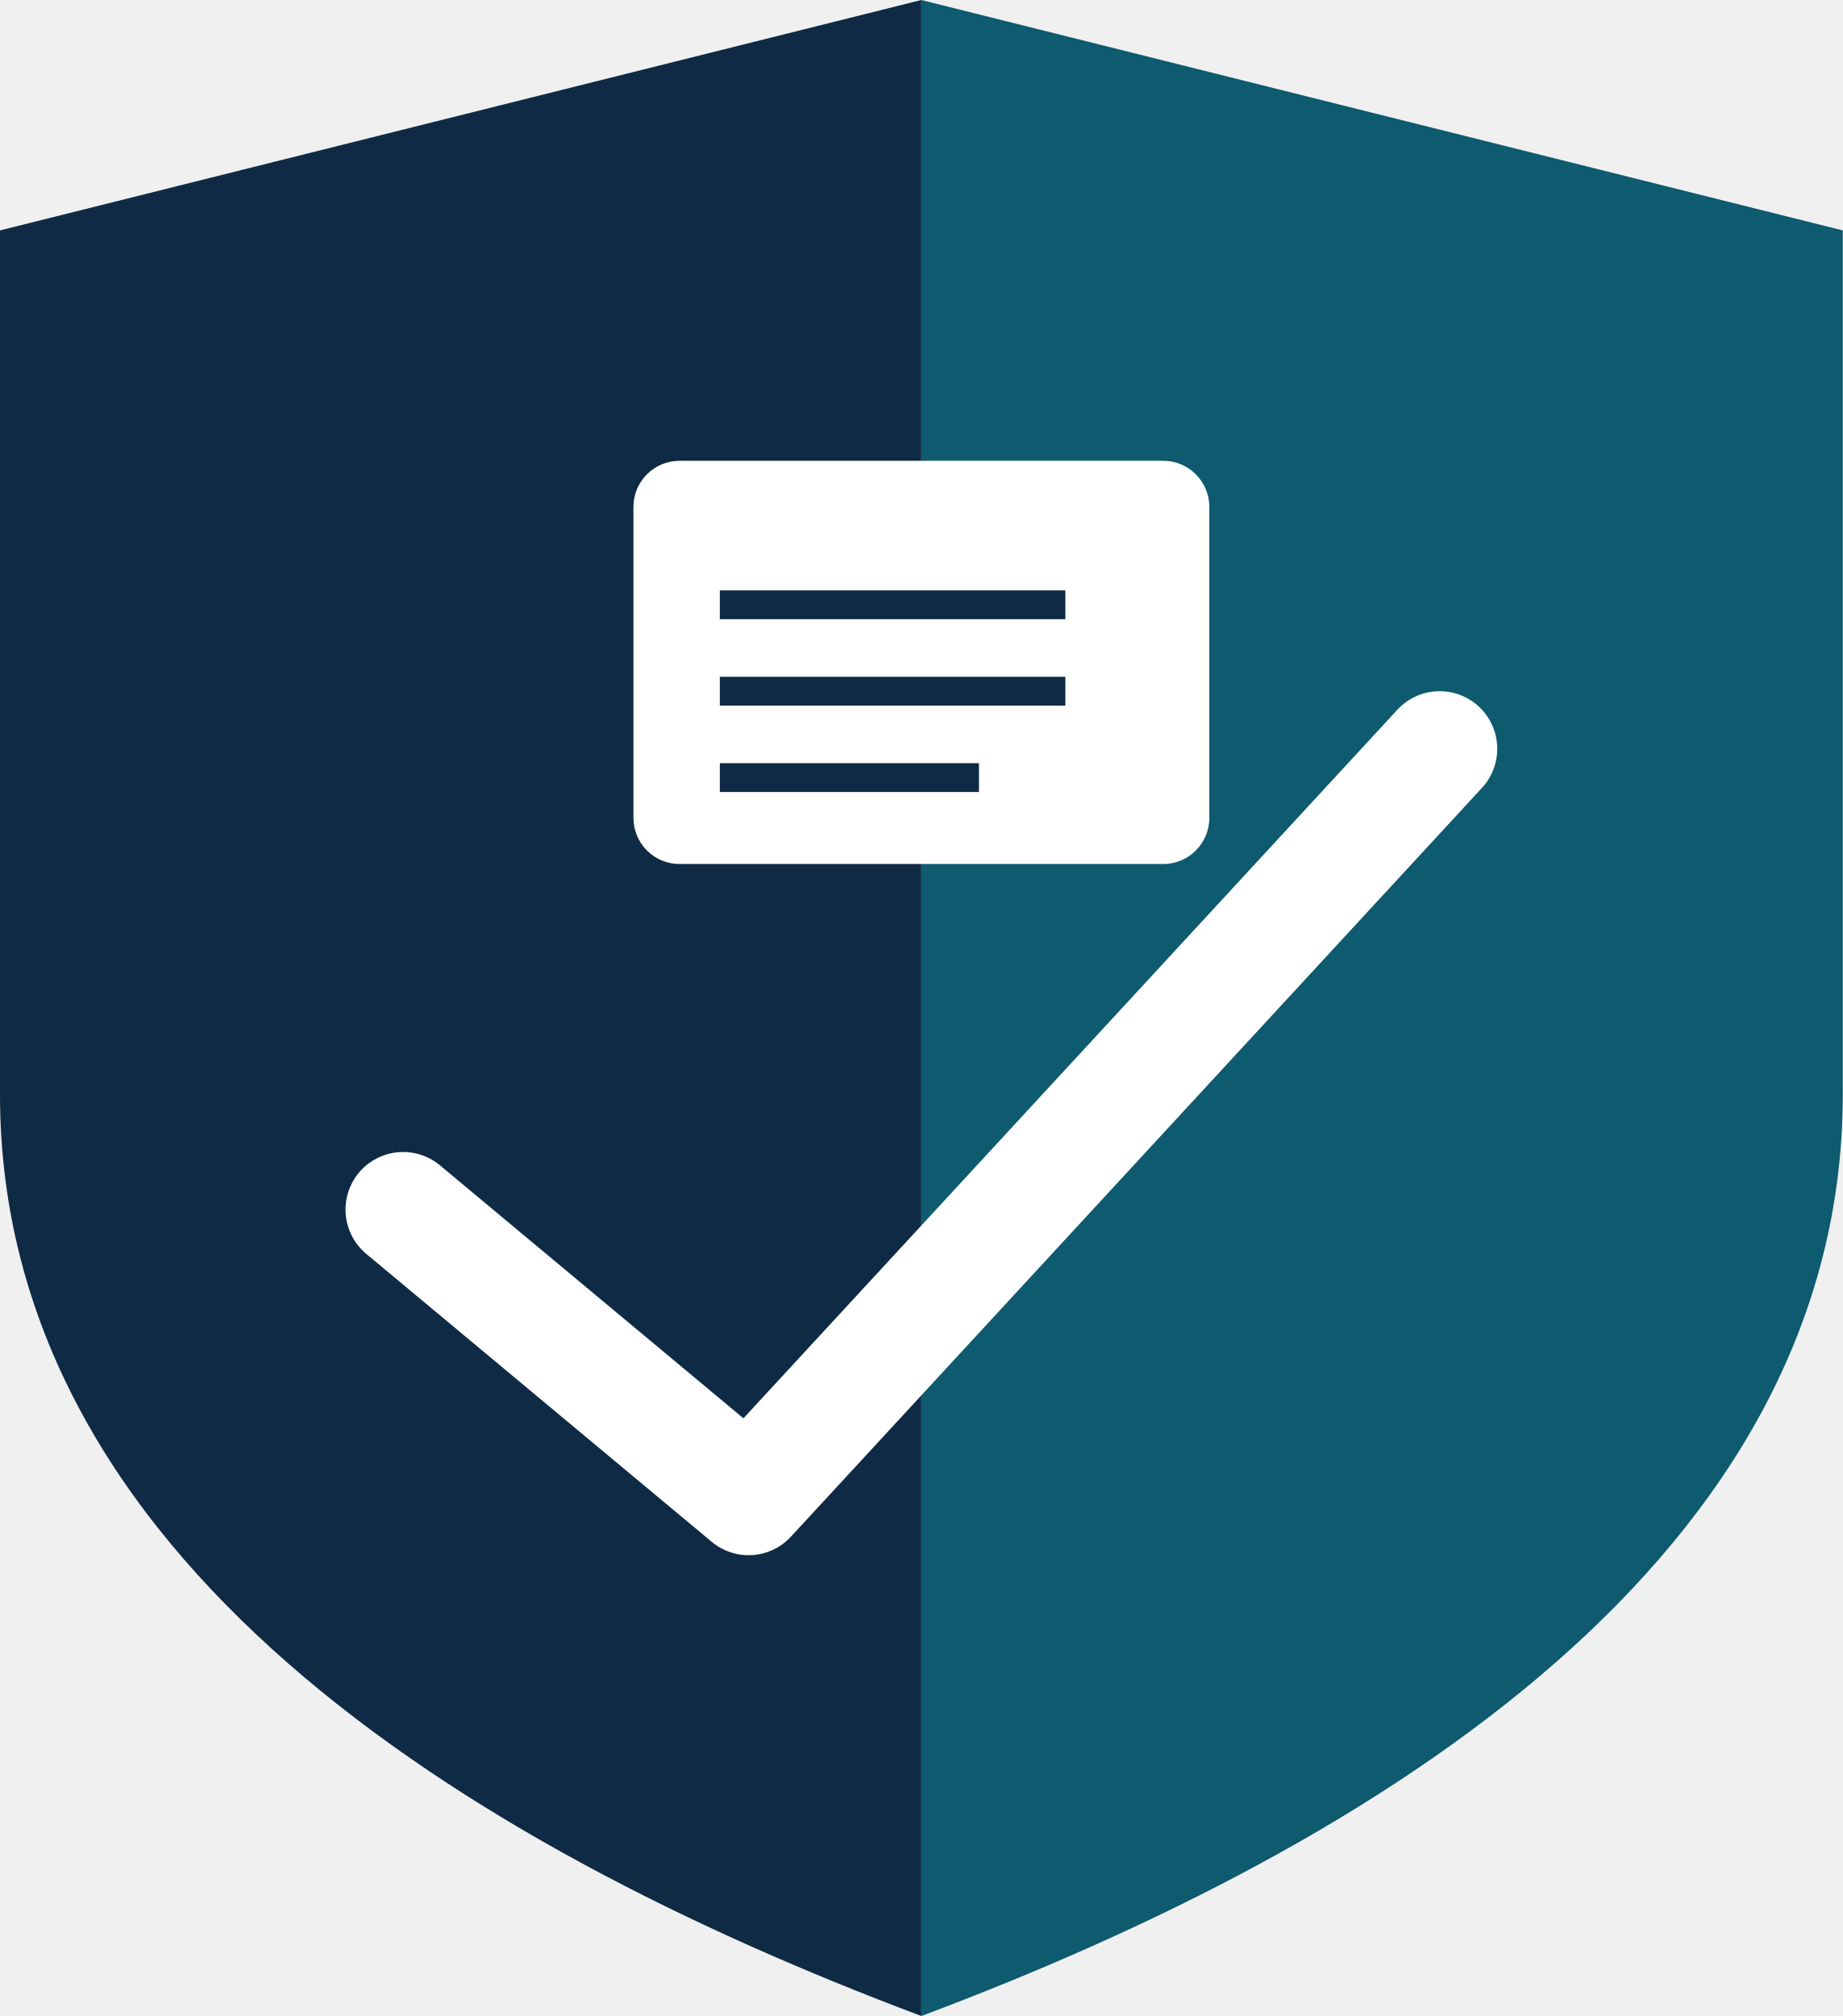
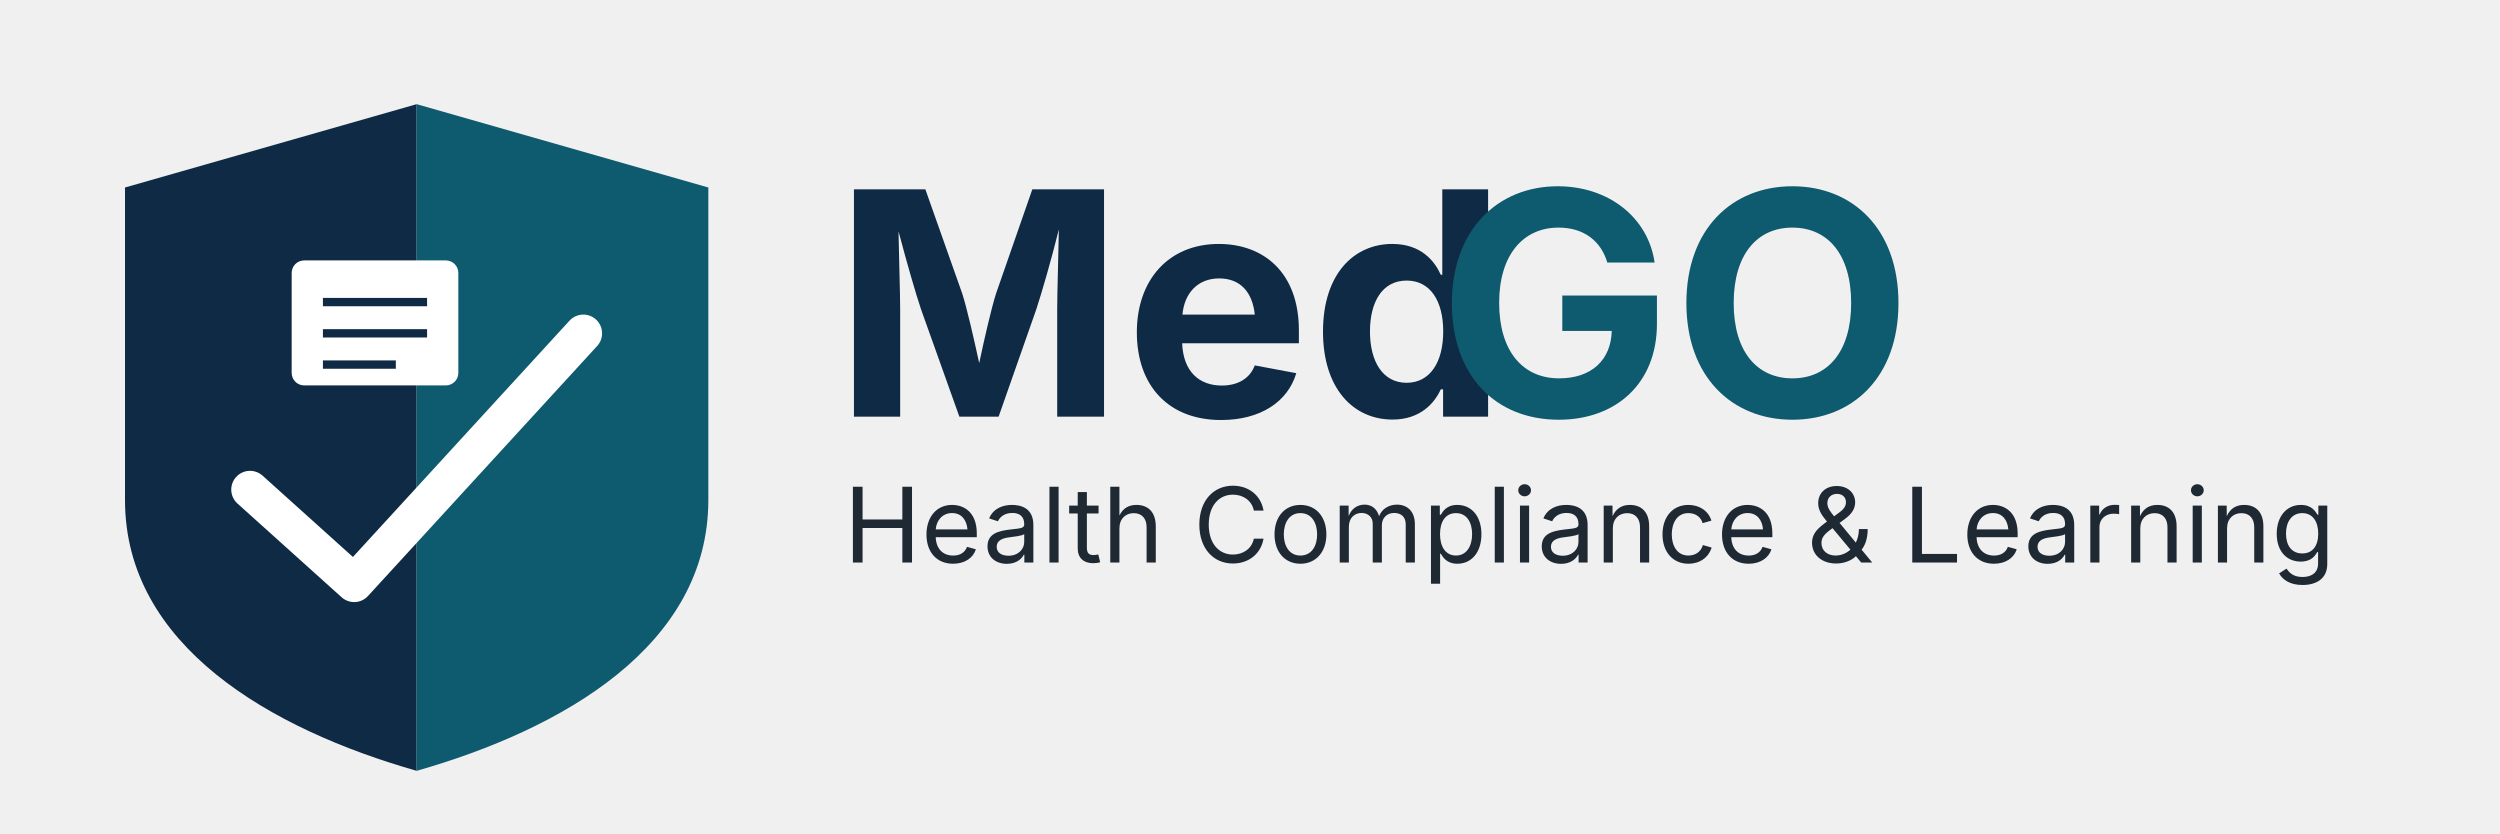
- <svg xmlns="http://www.w3.org/2000/svg" viewBox="0 0 320 350">
-   <path d="M160 0 L0 40 L0 190 C0 270 80 320 160 350 Z" fill="#0F2A44" />
-   <path d="M160 0 L320 40 L320 190 C320 270 240 320 160 350 Z" fill="#0E5A6F" />
-   <rect x="110" y="80" width="100" height="70" rx="8" fill="#FFFFFF" />
-   <line x1="125" y1="105" x2="185" y2="105" stroke="#0F2A44" stroke-width="5" />
-   <line x1="125" y1="120" x2="185" y2="120" stroke="#0F2A44" stroke-width="5" />
-   <line x1="125" y1="135" x2="170" y2="135" stroke="#0F2A44" stroke-width="5" />
-   <path d="M70 210 L130 260 L250 130" fill="none" stroke="#FFFFFF" stroke-width="20" stroke-linecap="round" stroke-linejoin="round" />
+ <svg xmlns="http://www.w3.org/2000/svg" viewBox="0 0 1200 400">
+   <g transform="translate(60,50)">
+     <path d="M140 0 L0 40 L0 190 C0 260 70 300 140 320 Z" fill="#0F2A44" />
+     <path d="M140 0 L280 40 L280 190 C280 260 210 300 140 320 Z" fill="#0E5A6F" />
+     <rect x="80" y="75" width="80" height="60" rx="6" fill="#FFFFFF" />
+     <line x1="95" y1="95" x2="145" y2="95" stroke="#0F2A44" stroke-width="4" />
+     <line x1="95" y1="110" x2="145" y2="110" stroke="#0F2A44" stroke-width="4" />
+     <line x1="95" y1="125" x2="130" y2="125" stroke="#0F2A44" stroke-width="4" />
+     <path d="M60 185 L110 230 L220 110" fill="none" stroke="#FFFFFF" stroke-width="18" stroke-linecap="round" stroke-linejoin="round" />
+   </g>
+   <text x="400" y="200" font-family="Inter, Arial, sans-serif" font-size="150" font-weight="700" fill="#0F2A44">Med</text>
+   <text x="690" y="200" font-family="Inter, Arial, sans-serif" font-size="150" font-weight="700" fill="#0E5A6F">GO</text>
+   <text x="405" y="270" font-family="Inter, Arial, sans-serif" font-size="50" font-weight="400" fill="#1F2933">
+         Health Compliance &amp; Learning
+   </text>
</svg>
